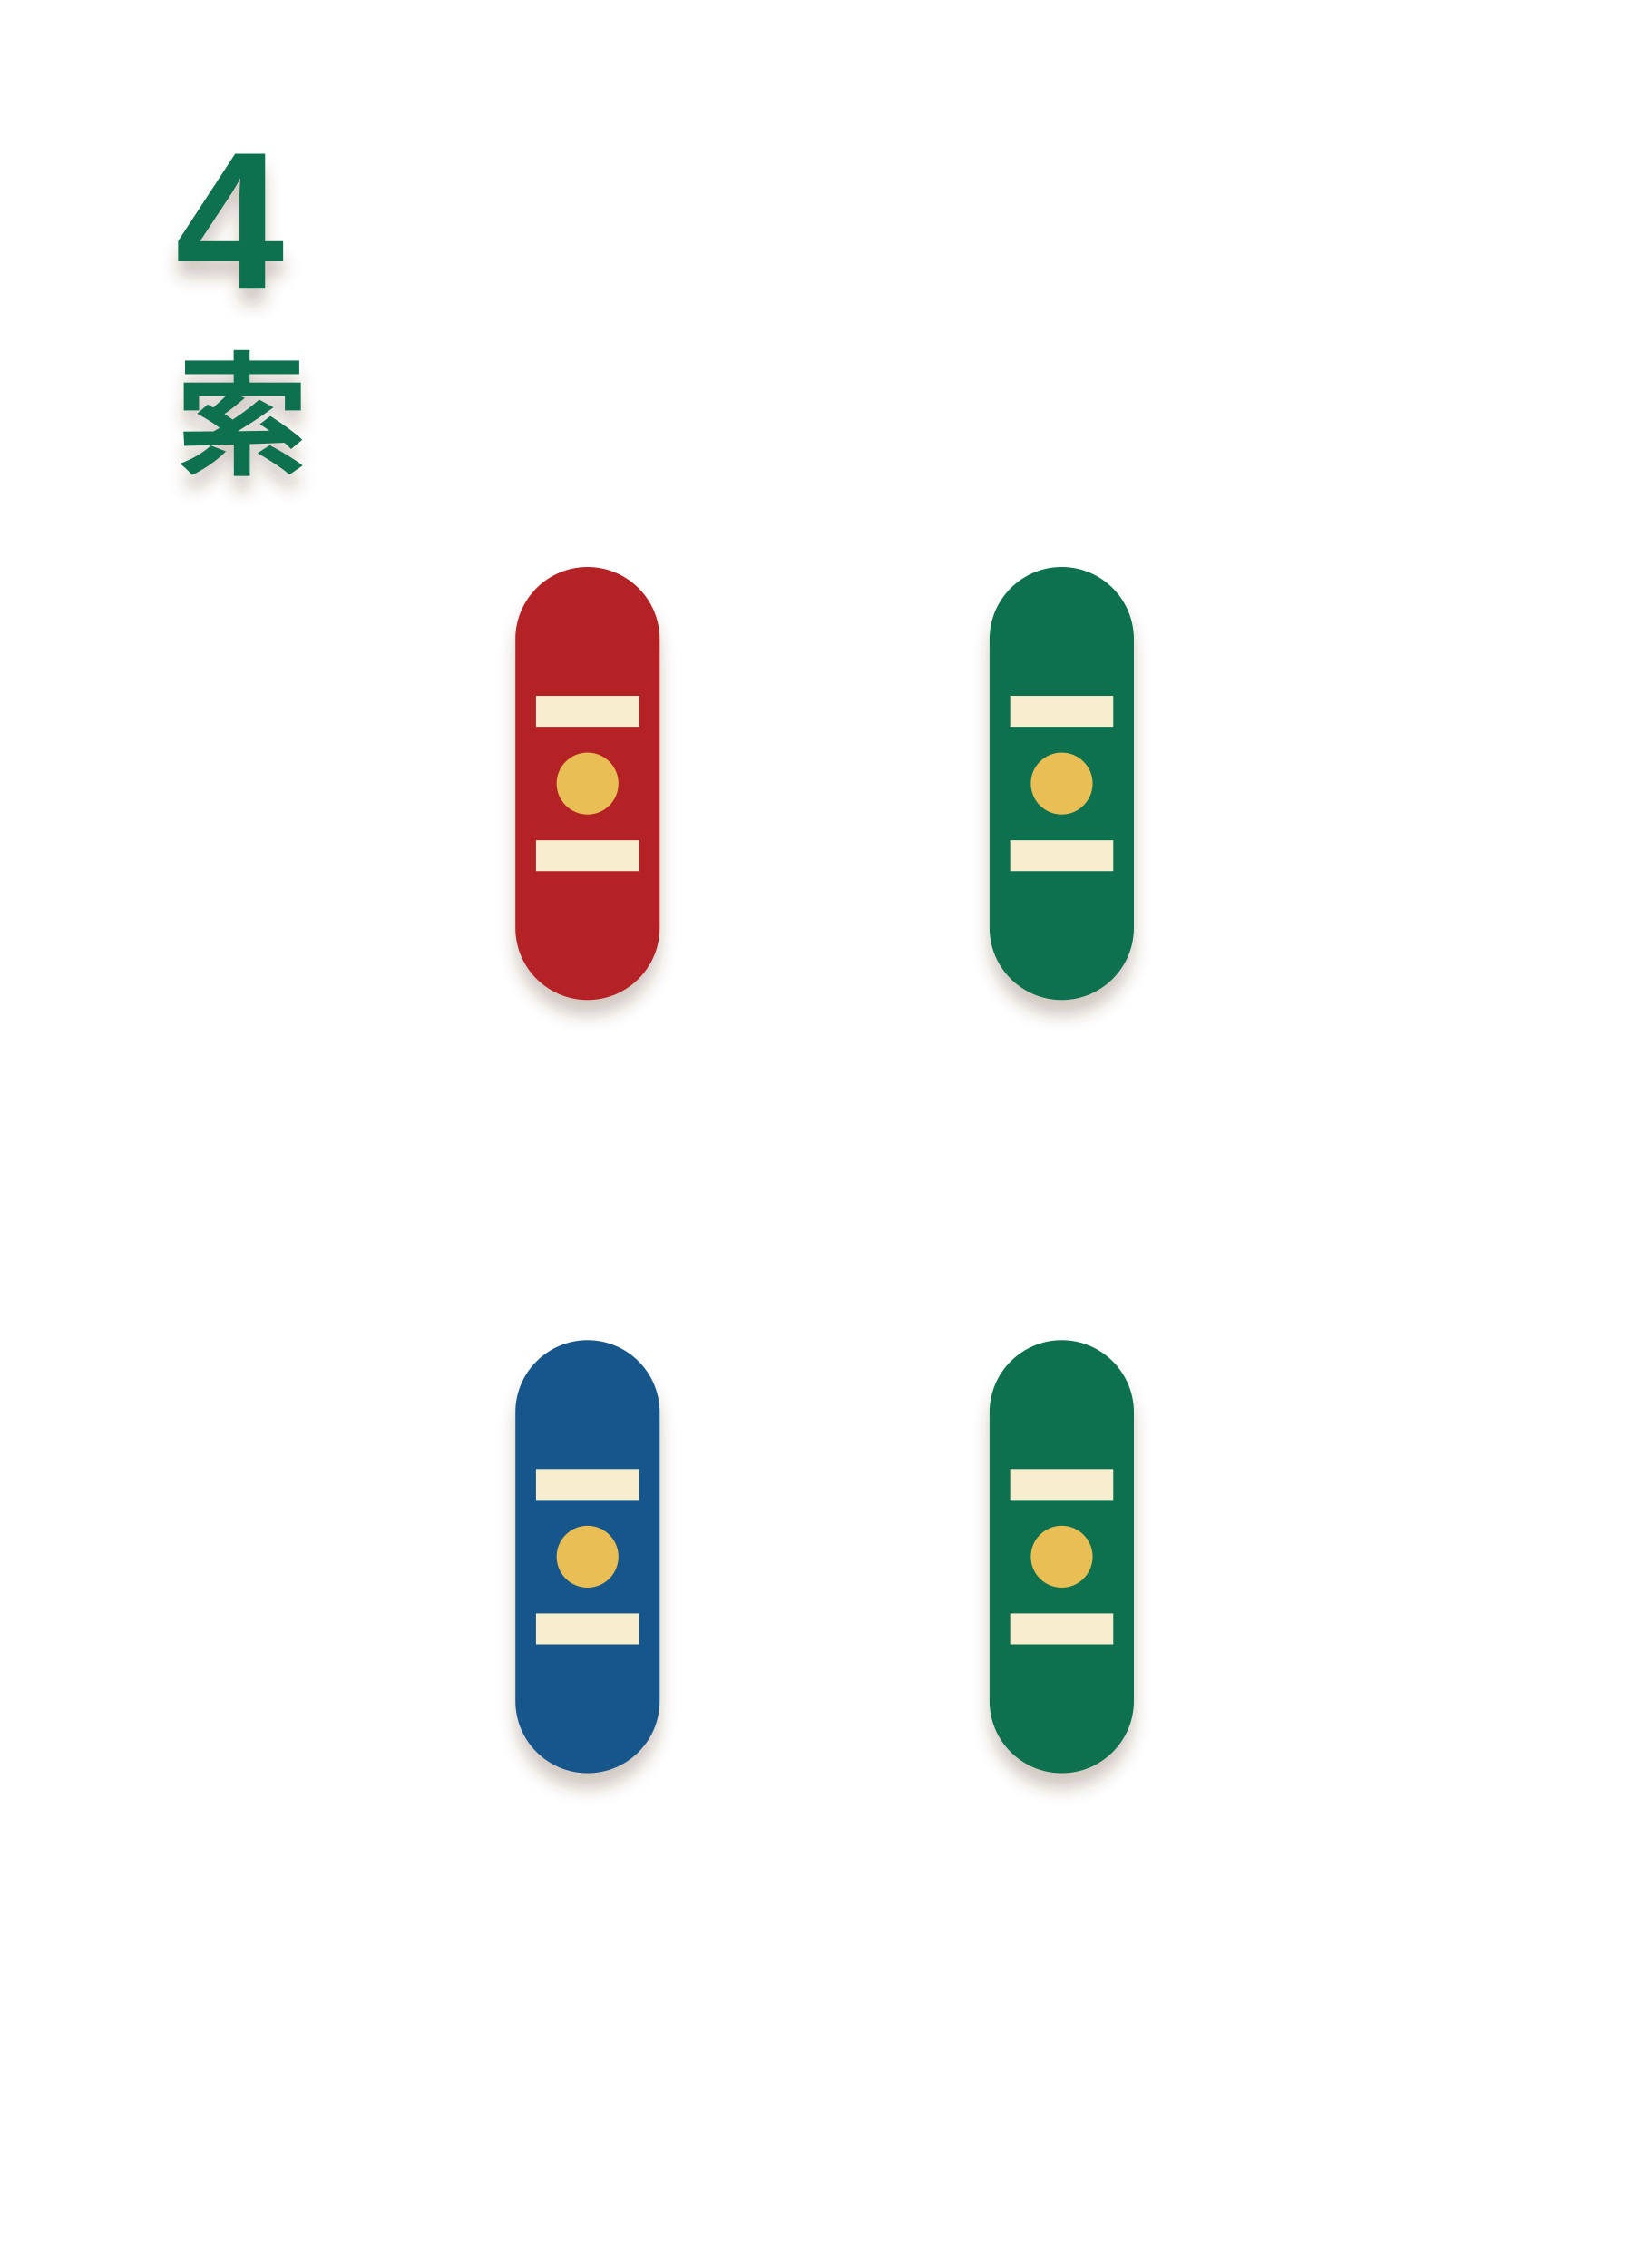
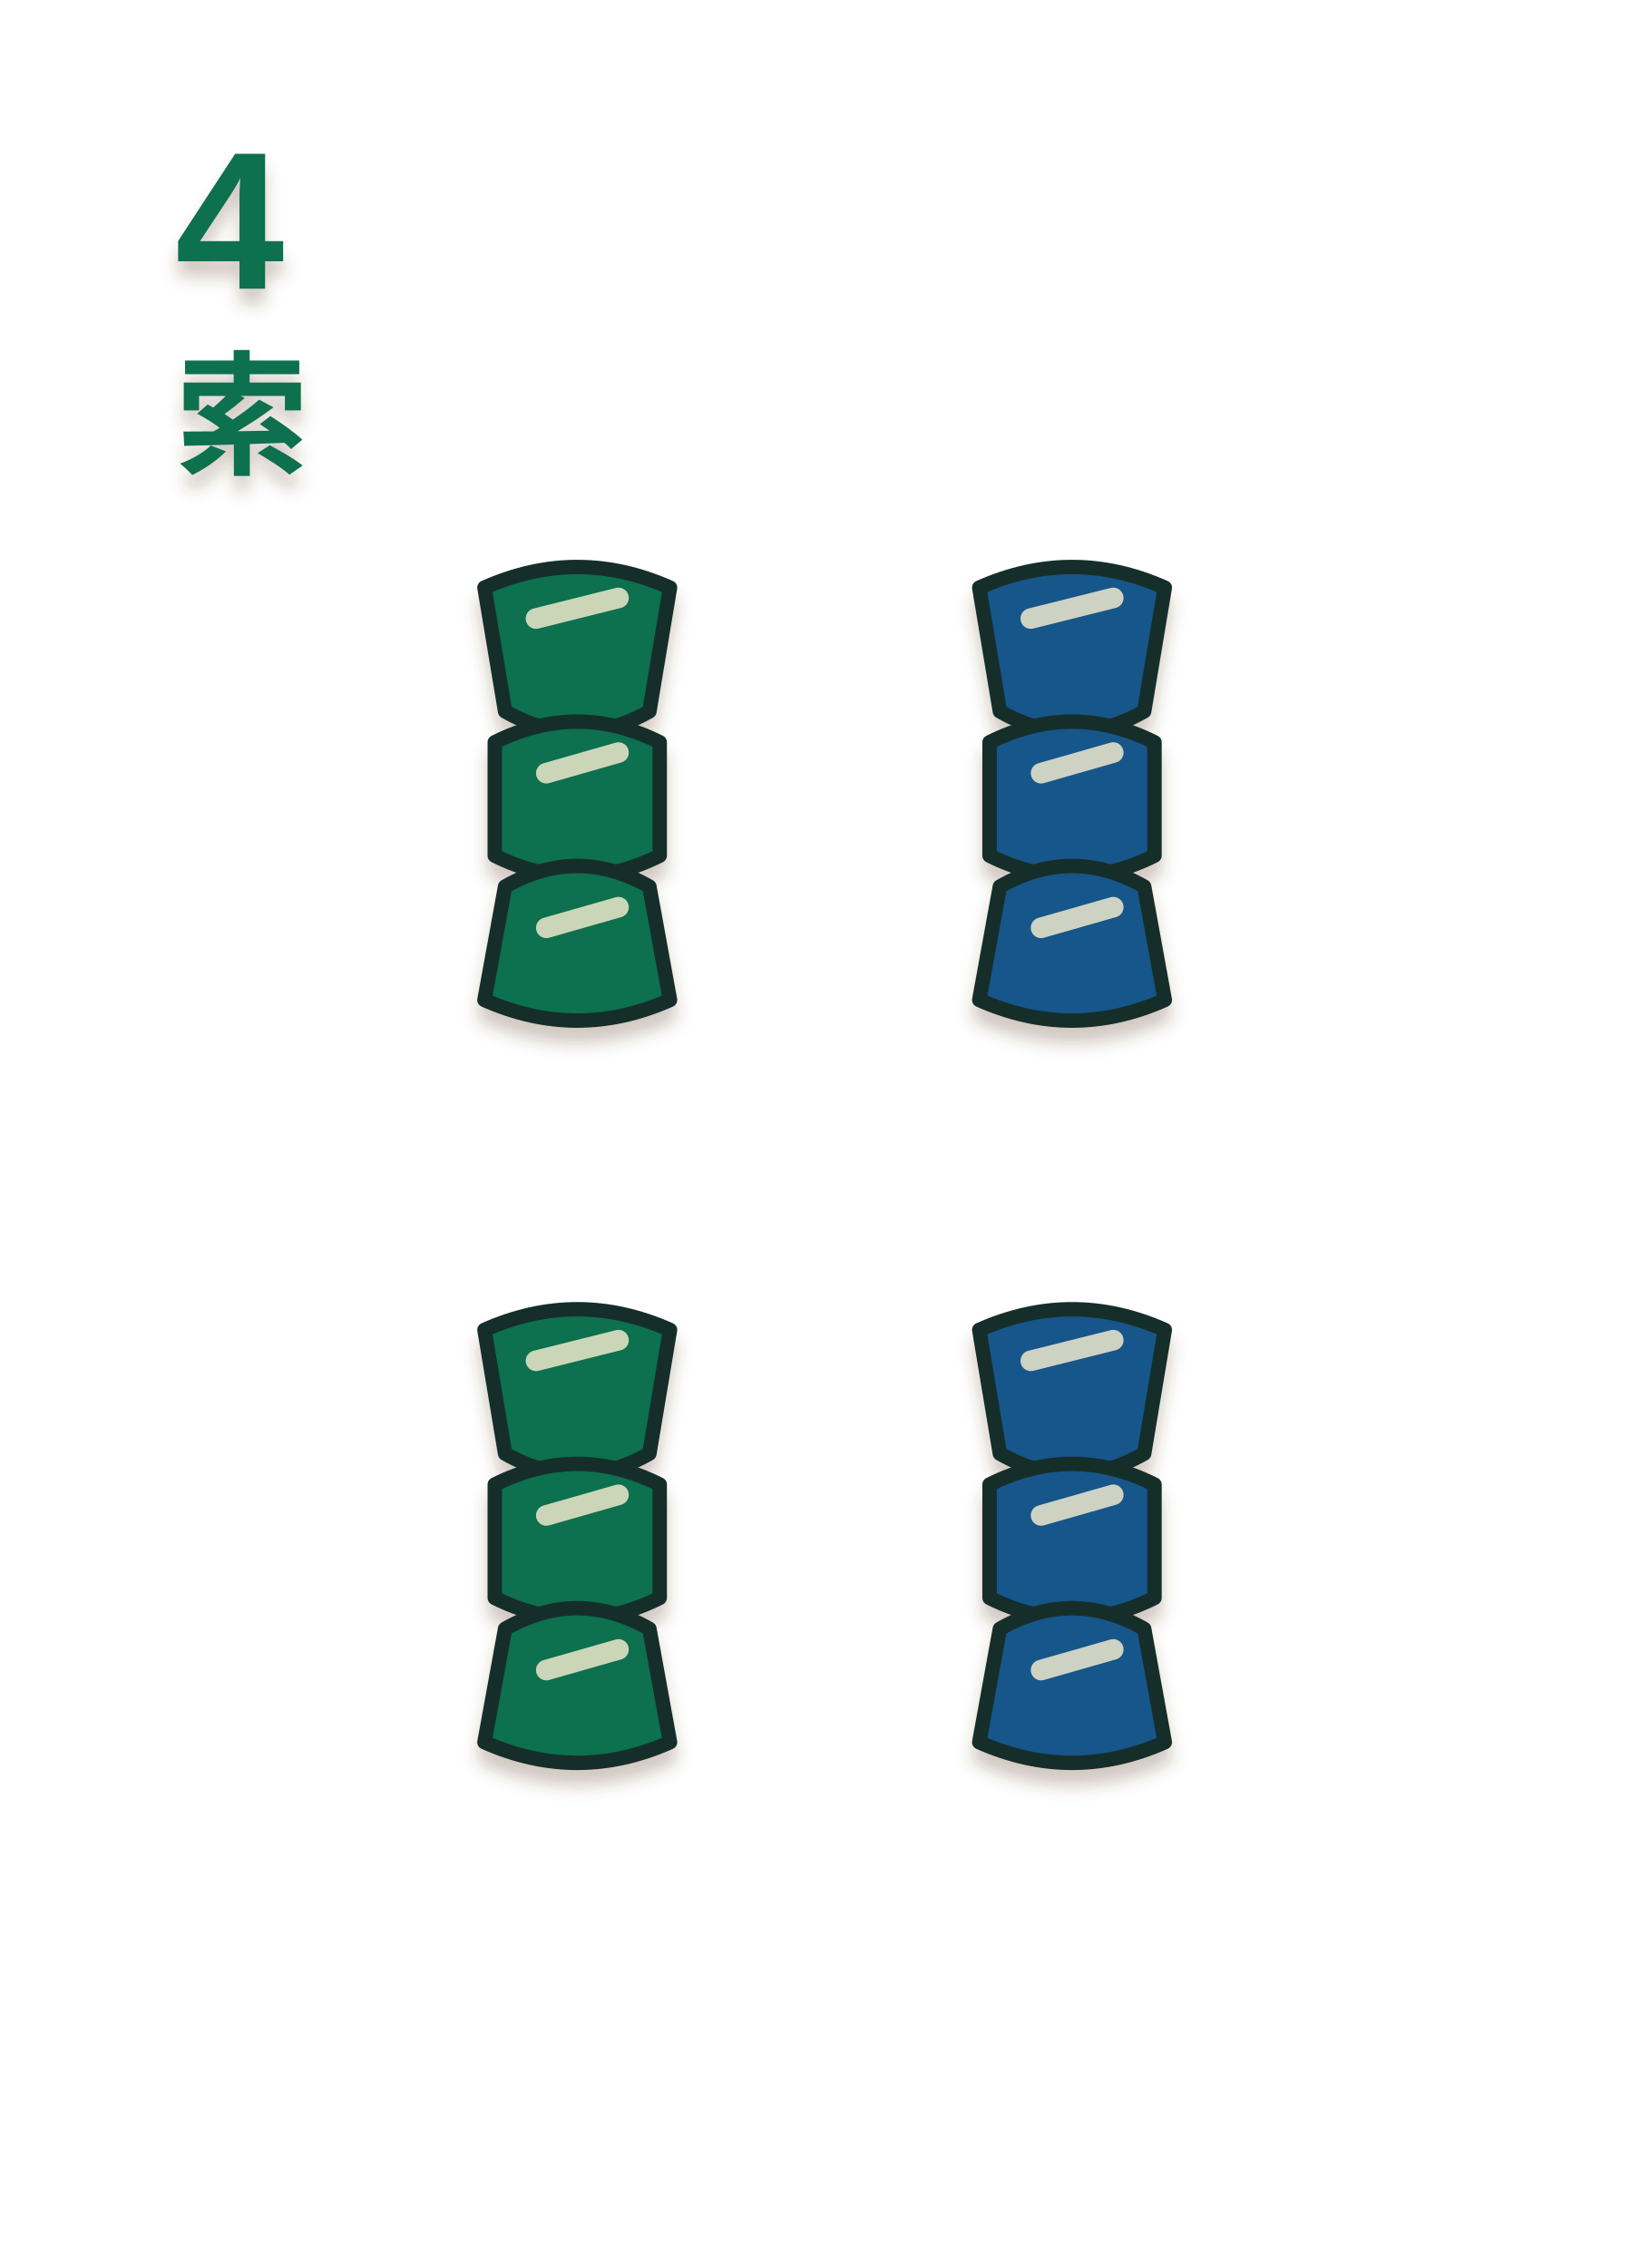
<svg xmlns="http://www.w3.org/2000/svg" viewBox="0 0 160 220">
  <defs>
    <filter id="soft">
      <feDropShadow dx="0" dy="1.5" stdDeviation=".8" flood-color="#5b3b1c" flood-opacity=".28" />
    </filter>
  </defs>
  <g filter="url(#soft)">
    <g font-family="Arial,Noto Sans TC,sans-serif" font-weight="800" fill="#08704f">
      <text x="17" y="28" font-size="19">4</text>
      <text x="17" y="45" font-size="13">索</text>
    </g>
-     <g transform="translate(57 76) scale(1)">
-       <rect x="-7" y="-21" width="14" height="42" rx="7" fill="#b52227" />
-       <path d="M-5-7H5M-5 7H5" stroke="#f7edcf" stroke-width="3" />
-       <circle r="3" fill="#e9bf55" />
+     <g transform="translate(56 77) scale(1)" stroke="#172d29" stroke-width="1.4" stroke-linejoin="round">
+       <path d="M-9-20Q0-24 9-20L7-8Q0-4-7-8Z" fill="#08704f" />
+       <path d="M-8-5Q0-9 8-5L8 6Q0 10-8 6Z" fill="#08704f" />
+       <path d="M-7 9Q0 5 7 9L9 20Q0 24-9 20Z" fill="#08704f" />
+       <path d="M-4-17L4-19M-3-2L4-4M-3 13L4 11" stroke="#f7edcf" stroke-width="2" stroke-linecap="round" opacity=".82" />
    </g>
-     <g transform="translate(103 76) scale(1)">
-       <rect x="-7" y="-21" width="14" height="42" rx="7" fill="#08704f" />
-       <path d="M-5-7H5M-5 7H5" stroke="#f7edcf" stroke-width="3" />
-       <circle r="3" fill="#e9bf55" />
+     <g transform="translate(104 77) scale(1)" stroke="#172d29" stroke-width="1.4" stroke-linejoin="round">
+       <path d="M-9-20Q0-24 9-20L7-8Q0-4-7-8Z" fill="#15568a" />
+       <path d="M-8-5Q0-9 8-5L8 6Q0 10-8 6Z" fill="#15568a" />
+       <path d="M-7 9Q0 5 7 9L9 20Q0 24-9 20Z" fill="#15568a" />
+       <path d="M-4-17L4-19M-3-2L4-4M-3 13L4 11" stroke="#f7edcf" stroke-width="2" stroke-linecap="round" opacity=".82" />
    </g>
-     <g transform="translate(57 151) scale(1)">
-       <rect x="-7" y="-21" width="14" height="42" rx="7" fill="#15568a" />
-       <path d="M-5-7H5M-5 7H5" stroke="#f7edcf" stroke-width="3" />
-       <circle r="3" fill="#e9bf55" />
+     <g transform="translate(56 149) scale(1)" stroke="#172d29" stroke-width="1.4" stroke-linejoin="round">
+       <path d="M-9-20Q0-24 9-20L7-8Q0-4-7-8Z" fill="#08704f" />
+       <path d="M-8-5Q0-9 8-5L8 6Q0 10-8 6Z" fill="#08704f" />
+       <path d="M-7 9Q0 5 7 9L9 20Q0 24-9 20Z" fill="#08704f" />
+       <path d="M-4-17L4-19M-3-2L4-4M-3 13L4 11" stroke="#f7edcf" stroke-width="2" stroke-linecap="round" opacity=".82" />
    </g>
-     <g transform="translate(103 151) scale(1)">
-       <rect x="-7" y="-21" width="14" height="42" rx="7" fill="#08704f" />
-       <path d="M-5-7H5M-5 7H5" stroke="#f7edcf" stroke-width="3" />
-       <circle r="3" fill="#e9bf55" />
+     <g transform="translate(104 149) scale(1)" stroke="#172d29" stroke-width="1.4" stroke-linejoin="round">
+       <path d="M-9-20Q0-24 9-20L7-8Q0-4-7-8Z" fill="#15568a" />
+       <path d="M-8-5Q0-9 8-5L8 6Q0 10-8 6Z" fill="#15568a" />
+       <path d="M-7 9Q0 5 7 9L9 20Q0 24-9 20Z" fill="#15568a" />
+       <path d="M-4-17L4-19M-3-2L4-4M-3 13L4 11" stroke="#f7edcf" stroke-width="2" stroke-linecap="round" opacity=".82" />
    </g>
  </g>
</svg>
